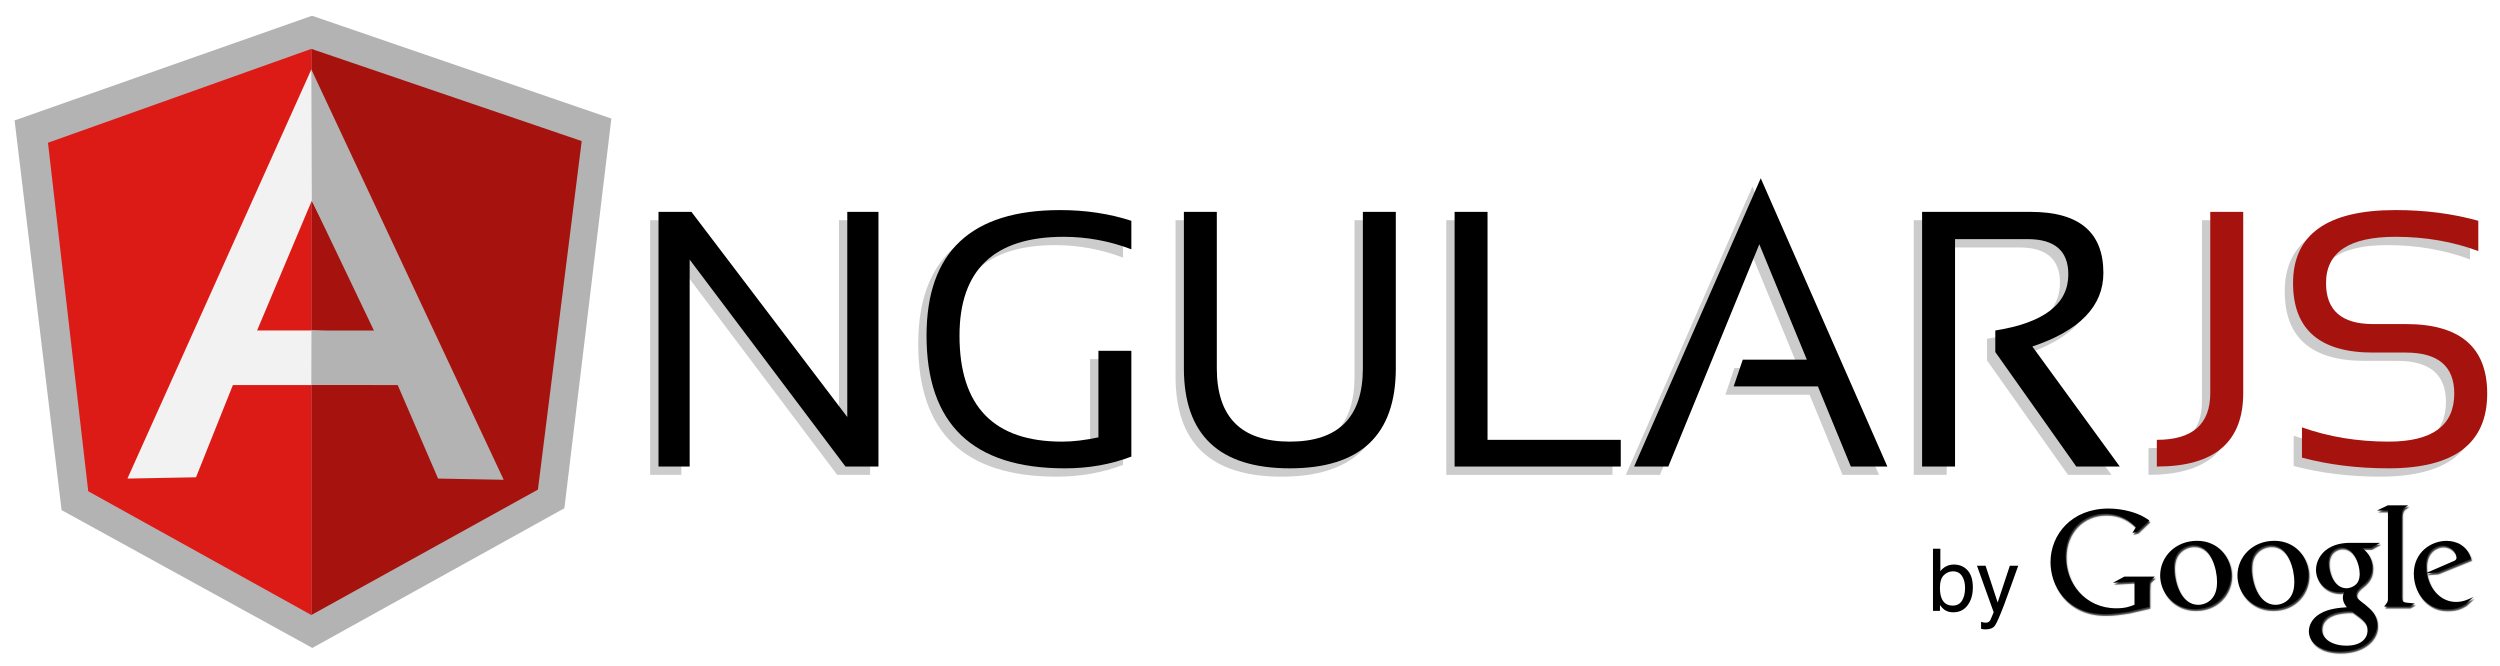
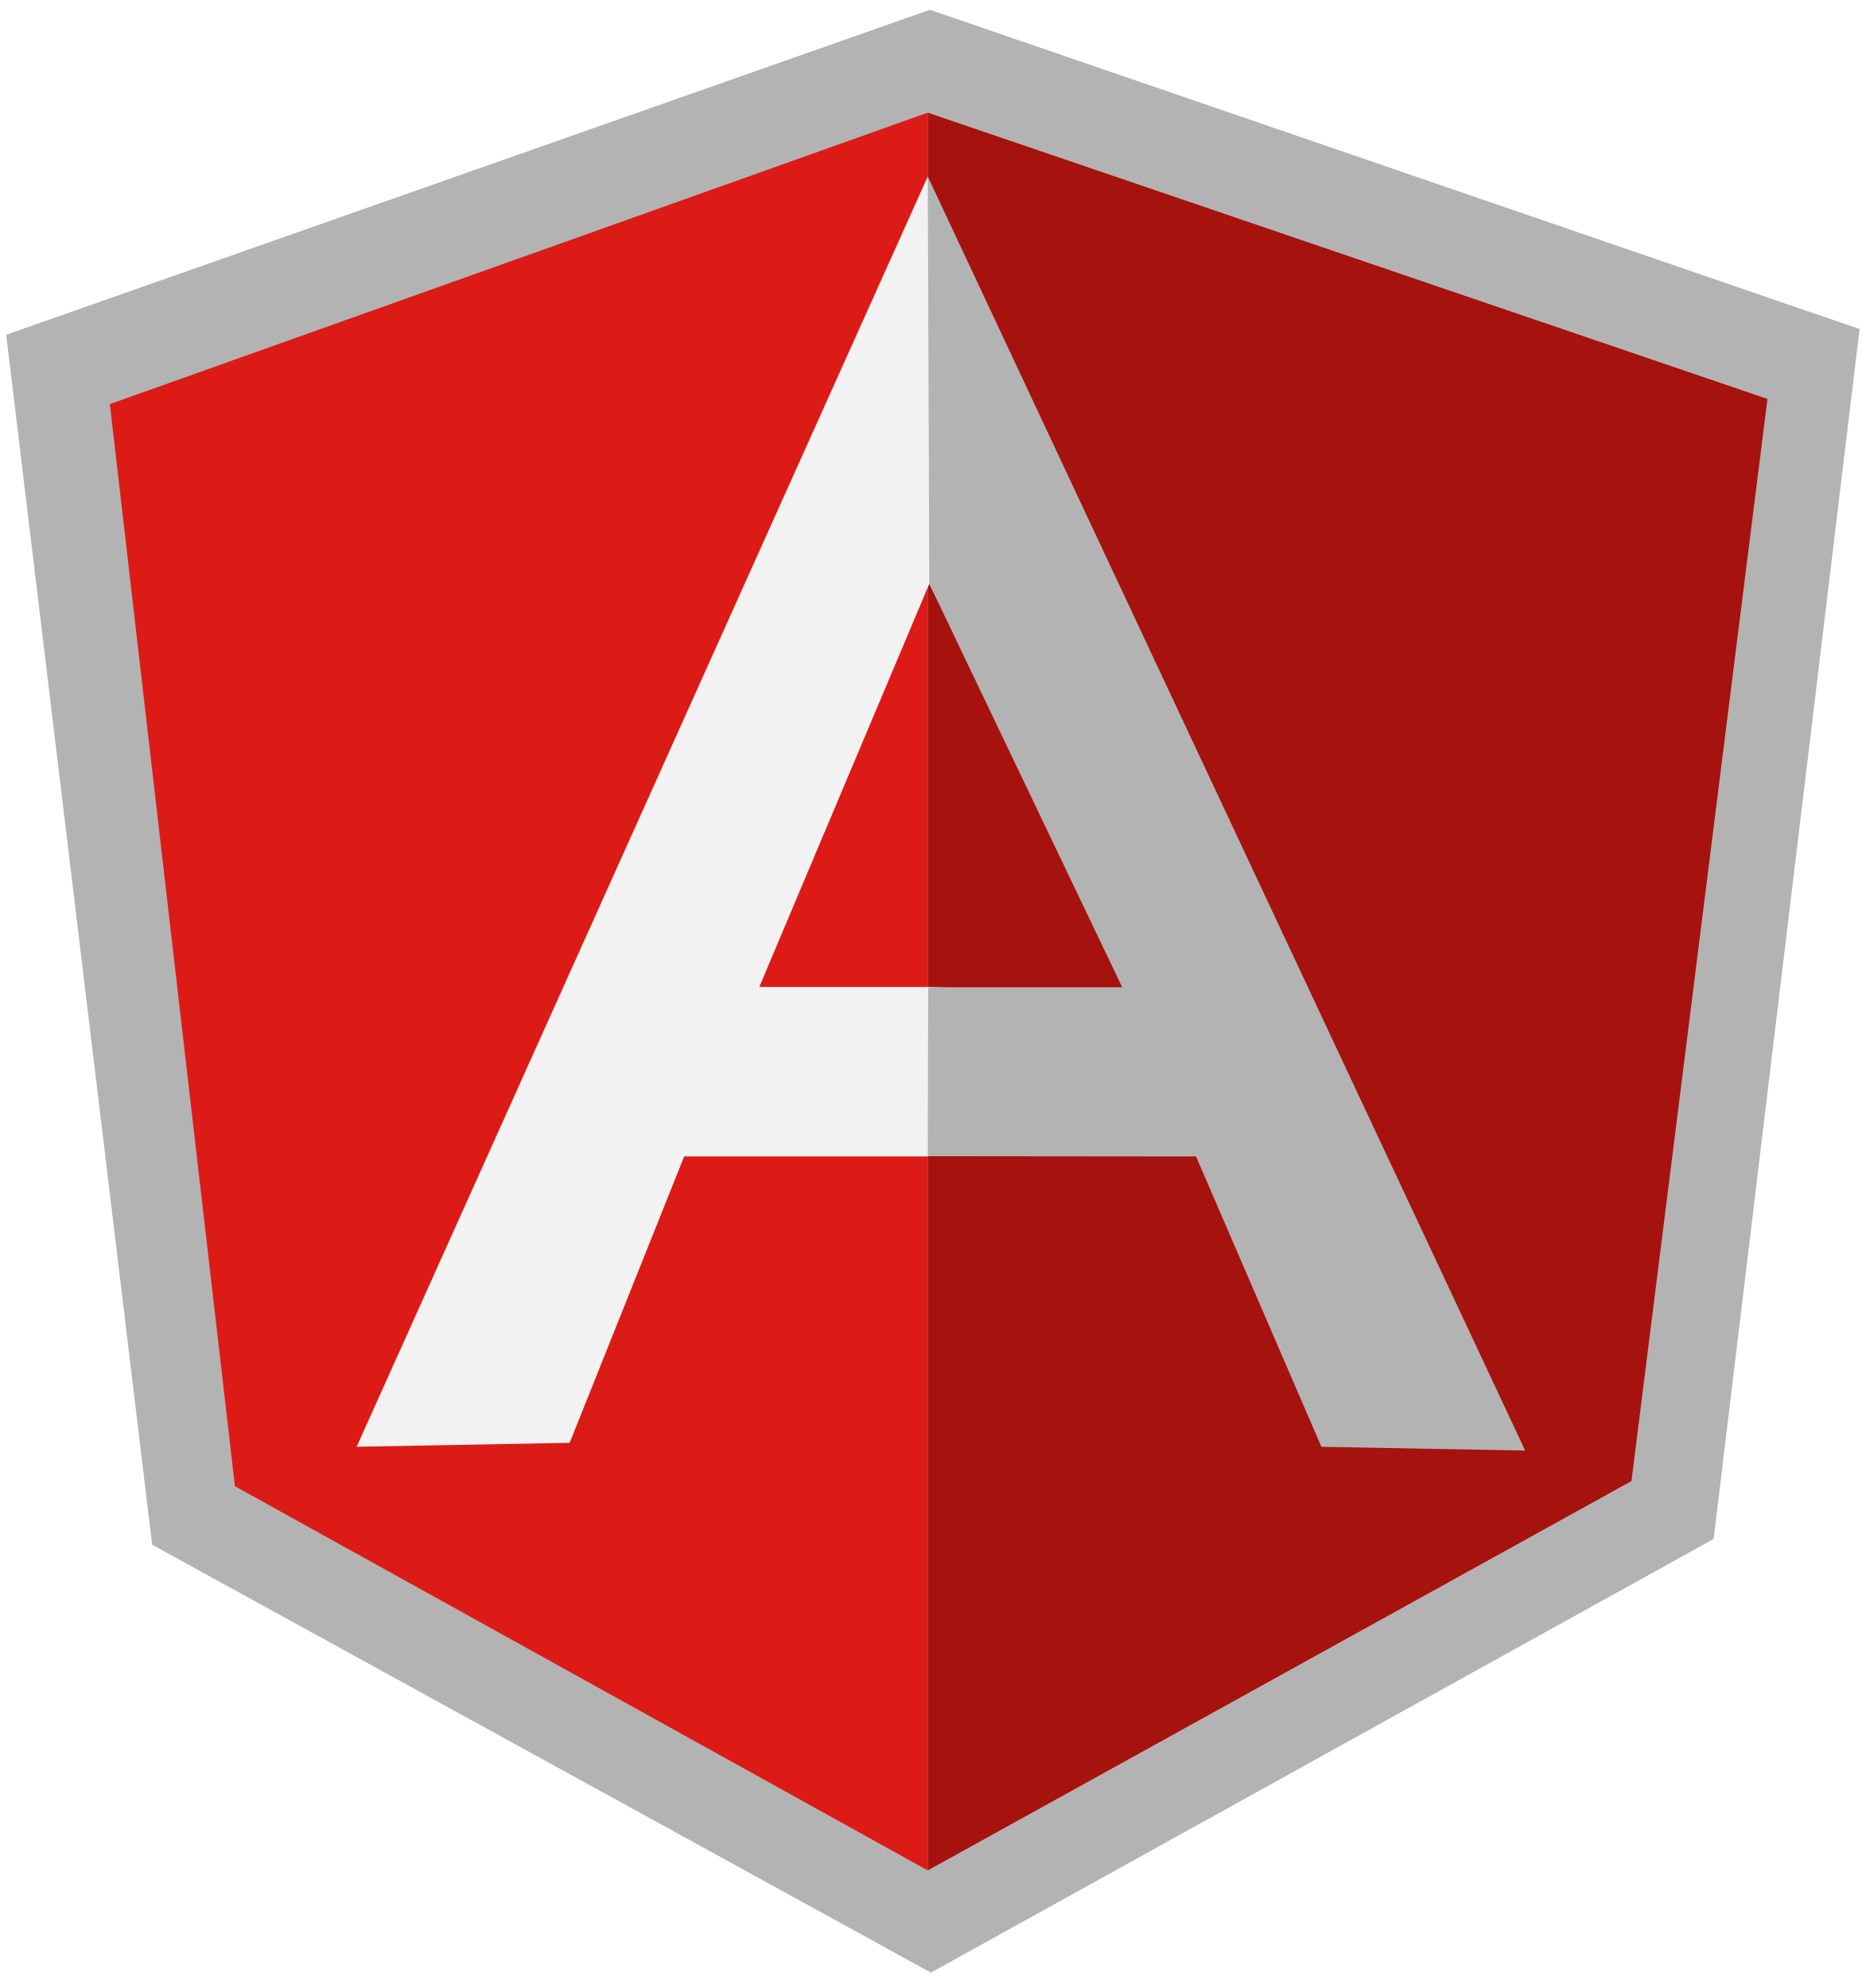
- <svg xmlns="http://www.w3.org/2000/svg" version="1.1" id="Layer_1" width="695px" height="185px" viewBox="-3.5 -3.5 695 185" enable-background="new -3.5 -3.5 695 185" xml:space="preserve">
-   <filter id="googleDropShadow">
-     <feOffset result="offOut" in="SourceGraphic" dx="0.3" dy="0.5" />
-     <feGaussianBlur stdDeviation="0.25" result="blurOut" in="offOut" />
-     <feColorMatrix type="matrix" result="blurTransOut" in="blurOut" values="1 0 0 0 0 0 1 0 0 0 0 0 1 0 0 0 0 0 .8 0" />
-     <feBlend in="SourceGraphic" mode="normal" in2="blurTransOut" />
-   </filter>
+ <svg xmlns="http://www.w3.org/2000/svg" viewBox="0 0 167 178" preserveAspectRatio="xMinYMin meet">
  <g>
-     <polygon fill="#CCCCCC" points="177.248,128.516 177.248,57.715 186.407,57.715 229.733,114.75 229.733,57.715 238.394,57.715    238.394,128.516 229.236,128.516 185.914,70.98 185.914,128.516  " />
-     <path fill="#CCCCCC" d="M308.698,125.743c-5.708,2.182-11.867,3.269-18.468,3.269c-25.643,0-38.47-12.294-38.47-36.886   c0-23.271,12.378-34.908,37.13-34.908c7.102,0,13.705,0.993,19.807,2.976v7.921c-6.103-2.311-12.378-3.468-18.817-3.468   c-19.306,0-28.957,9.163-28.957,27.479c0,19.638,9.5,29.462,28.518,29.462c3.033,0,6.399-0.398,10.099-1.193v-24.06h9.158   L308.698,125.743L308.698,125.743z" />
-     <path fill="#CCCCCC" d="M323.305,101.186V57.718h9.153v43.467c0,13.599,6.769,20.406,20.304,20.406   c13.531,0,20.3-6.808,20.3-20.406V57.718h9.158v43.467c0,18.557-9.819,27.83-29.458,27.83   C333.124,129.016,323.305,119.742,323.305,101.186z" />
-     <polygon fill="#CCCCCC" points="407.717,57.715 407.717,121.092 444.758,121.092 444.758,128.516 398.563,128.516 398.563,57.715     " />
-     <polygon fill="#CCCCCC" points="457.973,128.518 448.469,128.518 483.669,48.376 518.87,128.518 508.723,128.518 499.56,106.234    476.148,106.234 478.671,98.816 496.495,98.816 483.275,66.728  " />
-     <path fill="#CCCCCC" d="M528.526,128.516V57.715h30.203c13.469,0,20.201,5.663,20.201,16.981c0,9.212-6.581,16.029-19.754,20.447   l24.309,33.373h-12.081L548.88,96.682v-5.986c13.53-2.151,20.295-7.349,20.295-15.598c0-6.533-3.762-9.806-11.283-9.806h-20.206   v63.227h-9.159L528.526,128.516L528.526,128.516z" />
-     <path fill="#CCCCCC" d="M617.798,57.715v50.404c0,13.598-8.005,20.396-24.017,20.396v-7.425c9.904,0,14.857-4.329,14.857-12.972   V57.715H617.798z" />
-     <path fill="#CCCCCC" d="M634.137,126.04v-8.418c7.429,2.64,15.447,3.965,24.063,3.965c12.18,0,18.272-4.457,18.272-13.376   c0-7.58-4.493-11.385-13.47-11.385h-9.113c-14.817,0-22.233-6.432-22.233-19.306c0-13.531,9.495-20.304,28.479-20.304   c8.249,0,15.922,0.998,23.021,2.976v8.417c-7.101-2.643-14.772-3.964-23.021-3.964c-12.875,0-19.311,4.293-19.311,12.875   c0,7.588,4.354,11.385,13.065,11.385h9.113c15.08,0,22.628,6.441,22.628,19.306c0,13.868-9.142,20.801-27.432,20.801   C649.584,129.012,641.566,128.018,634.137,126.04z" />
-     <polygon points="179.565,126.203 179.565,55.402 188.723,55.402 232.045,112.438 232.045,55.402 240.711,55.402 240.711,126.203    231.552,126.203 188.227,68.667 188.227,126.203  " />
-     <path d="M311.015,123.43c-5.708,2.182-11.864,3.268-18.467,3.268c-25.645,0-38.47-12.293-38.47-36.885   c0-23.271,12.378-34.909,37.135-34.909c7.096,0,13.7,0.994,19.802,2.976v7.92c-6.103-2.311-12.378-3.468-18.813-3.468   c-19.307,0-28.96,9.163-28.96,27.479c0,19.639,9.504,29.463,28.517,29.463c3.034,0,6.404-0.396,10.103-1.193V94.02h9.154   L311.015,123.43L311.015,123.43z" />
-     <path d="M325.621,98.871V55.398h9.153V98.87c0,13.598,6.769,20.401,20.305,20.401c13.53,0,20.299-6.804,20.299-20.401V55.398h9.158   V98.87c0,18.556-9.819,27.825-29.457,27.825C335.44,126.695,325.621,117.428,325.621,98.871z" />
-     <polygon points="410.034,55.398 410.034,118.775 447.071,118.775 447.071,126.199 400.88,126.199 400.88,55.398  " />
-     <polygon points="460.29,126.202 450.785,126.202 485.987,46.056 521.188,126.202 511.035,126.202 501.877,103.92 478.46,103.92    480.989,96.496 498.808,96.496 485.592,64.408  " />
-     <path d="M530.843,126.203V55.402h30.202c13.47,0,20.196,5.659,20.196,16.982c0,9.207-6.577,16.028-19.749,20.445l24.31,33.374   h-12.086l-22.521-31.835v-5.992c13.531-2.151,20.299-7.344,20.299-15.598c0-6.533-3.766-9.801-11.292-9.801h-20.2v63.226   C540.002,126.203,530.843,126.203,530.843,126.203z" />
-     <path fill="#A6120D" d="M620.115,55.398v50.405c0,13.602-8.005,20.396-24.016,20.396v-7.424c9.903,0,14.856-4.33,14.856-12.973   V55.398H620.115z" />
-     <path fill="#A6120D" d="M636.45,123.723v-8.416c7.43,2.639,15.447,3.965,24.064,3.965c12.179,0,18.271-4.459,18.271-13.373   c0-7.584-4.492-11.385-13.47-11.385h-9.113c-14.817,0-22.232-6.436-22.232-19.311c0-13.531,9.491-20.303,28.478-20.303   c8.249,0,15.923,0.998,23.022,2.976v8.418c-7.102-2.644-14.773-3.965-23.022-3.965c-12.875,0-19.311,4.293-19.311,12.875   c0,7.588,4.351,11.385,13.065,11.385h9.113c15.079,0,22.628,6.438,22.628,19.31c0,13.865-9.141,20.797-27.431,20.797   C651.898,126.695,643.879,125.701,636.45,123.723z" />
-     <path d="M551.851,163.994l-3.363-10.225h-2.391l4.641,12.92c-0.108,0.281-0.285,0.709-0.525,1.287   c-0.242,0.578-0.384,0.896-0.421,0.959c-0.125,0.188-0.279,0.346-0.464,0.475c-0.184,0.129-0.47,0.193-0.858,0.193   c-0.125,0-0.271-0.013-0.435-0.035c-0.163-0.023-0.429-0.086-0.795-0.188v1.923c0.234,0.063,0.433,0.104,0.591,0.129   c0.16,0.022,0.39,0.034,0.687,0.034c1.218,0,2.076-0.351,2.575-1.054c0.5-0.703,1.357-2.654,2.576-5.855   c0.516-1.359,1.155-3.119,1.922-5.275c1.022-2.869,1.684-4.706,1.979-5.512h-2.332L551.851,163.994z M539.364,164.855   c-1.521,0-2.56-0.69-3.116-2.074c-0.298-0.733-0.445-1.69-0.445-2.87c0-1.632,0.361-2.804,1.088-3.517   c0.725-0.709,1.569-1.065,2.533-1.065c1.104,0,1.941,0.435,2.511,1.301c0.569,0.867,0.853,1.961,0.853,3.281   c0,1.485-0.283,2.68-0.853,3.586C541.365,164.402,540.508,164.855,539.364,164.855z M533.867,166.32h1.945v-1.604   c0.446,0.603,0.866,1.04,1.259,1.313c0.658,0.461,1.466,0.691,2.423,0.691c1.71,0,3.047-0.656,4.013-1.97   c0.965-1.313,1.446-2.96,1.446-4.944c0-2.094-0.487-3.678-1.465-4.752c-0.977-1.074-2.249-1.611-3.816-1.611   c-0.754,0-1.451,0.158-2.096,0.475c-0.643,0.316-1.194,0.775-1.658,1.377v-6.246h-2.051L533.867,166.32L533.867,166.32z" />
+     <polygon fill="#B3B3B3" points="83.243,0.875 0.554,29.975 13.621,138.311 83.331,176.625 153.4,137.792 166.462,29.46" />
+     <polygon fill="#A6120D" points="158.214,35.721 83.05,10.089 83.05,167.471 146.041,132.609" />
+     <polygon fill="#DD1B16" points="9.833,36.183 21.03,133.072 83.049,167.471 83.049,10.086" />
+     <path fill="#F2F2F2" d="M103.74,93.871l-20.69,9.675H61.243l-10.251,25.64l-19.067,0.353L83.05,15.804L103.74,93.871z M101.74,89   L83.187,52.271L67.969,88.368h15.08L101.74,89z" />
+     <polygon fill="#B3B3B3" points="83.049,15.804 83.186,52.271 100.454,88.396 83.088,88.396 83.049,103.523 107.062,103.546    118.285,129.543 136.529,129.881" />
  </g>
-   <g>
-     <polygon fill="#B3B3B3" points="83.243,0.875 0.554,29.975 13.621,138.311 83.331,176.625 153.4,137.792 166.462,29.46  " />
-     <polygon fill="#A6120D" points="158.214,35.721 83.05,10.089 83.05,167.471 146.041,132.609  " />
-     <polygon fill="#DD1B16" points="9.833,36.183 21.03,133.072 83.049,167.471 83.049,10.086  " />
-     <path fill="#F2F2F2" d="M103.74,93.871l-20.69,9.675H61.243l-10.251,25.64l-19.067,0.353L83.05,15.804L103.74,93.871z M101.74,89   L83.187,52.271L67.969,88.368h15.08L101.74,89z" />
-     <polygon fill="#B3B3B3" points="83.049,15.804 83.186,52.271 100.454,88.396 83.088,88.396 83.049,103.523 107.062,103.546    118.285,129.543 136.529,129.881  " />
-   </g>
-   <path filter="url(#googleDropShadow)" d="M653.174,148.84c0.912,0.755,2.817,2.341,2.817,5.36c0,2.937-1.667,4.328-3.335,5.637  c-0.516,0.515-1.111,1.072-1.111,1.946c0,0.872,0.595,1.349,1.031,1.707l1.431,1.109c1.746,1.469,3.333,2.82,3.333,5.56  c0,3.731-3.613,7.502-10.44,7.502c-5.757,0-8.535-2.738-8.535-5.678c0-1.43,0.713-3.452,3.058-4.843  c2.459-1.508,5.795-1.705,7.581-1.827c-0.557-0.714-1.192-1.468-1.192-2.698c0-0.674,0.2-1.072,0.398-1.549  c-0.438,0.04-0.873,0.079-1.271,0.079c-4.207,0-6.589-3.137-6.589-6.232c0-1.826,0.835-3.852,2.54-5.32  c2.264-1.866,4.962-2.184,7.107-2.184h8.177l-2.541,1.429H653.174 M650.353,166.467c-0.317-0.041-0.515-0.041-0.911-0.041  c-0.358,0-2.503,0.08-4.17,0.636c-0.873,0.318-3.414,1.269-3.414,4.088c0,2.819,2.74,4.845,6.988,4.845  c3.81,0,5.836-1.83,5.836-4.287C654.683,169.679,653.373,168.611,650.353,166.467z M651.505,158.923  c0.913-0.915,0.992-2.183,0.992-2.898c0-2.859-1.707-7.305-5.001-7.305c-1.033,0-2.144,0.516-2.781,1.311  c-0.674,0.834-0.872,1.904-0.872,2.938c0,2.659,1.549,7.066,4.964,7.066C649.799,160.035,650.868,159.559,651.505,158.923z   M628.181,165.831c-6.301,0-9.67-4.914-9.67-9.355c0-5.192,4.241-9.63,10.267-9.63c5.825,0,9.472,4.557,9.472,9.354  C638.249,160.876,634.643,165.831,628.181,165.831 M633.134,162.621c0.954-1.269,1.192-2.853,1.192-4.401  c0-3.487-1.665-10.146-6.581-10.146c-1.308,0-2.616,0.516-3.566,1.35c-1.546,1.386-1.825,3.13-1.825,4.835  c0,3.923,1.943,10.382,6.739,10.382C630.639,164.641,632.225,163.889,633.134,162.621z M606.698,165.831  c-6.302,0-9.671-4.914-9.671-9.355c0-5.192,4.242-9.63,10.267-9.63c5.825,0,9.472,4.557,9.472,9.354  C616.766,160.876,613.159,165.831,606.698,165.831 M611.652,162.621c0.952-1.269,1.19-2.853,1.19-4.401  c0-3.487-1.665-10.146-6.58-10.146c-1.307,0-2.616,0.516-3.567,1.35c-1.546,1.386-1.823,3.13-1.823,4.835  c0,3.923,1.941,10.382,6.738,10.382C609.157,164.641,610.743,163.889,611.652,162.621z M593.999,165.21v-4.862  c0-0.398,0.038-1.554,0.079-1.913c0.08-0.316,0.118-0.399,0.399-0.637l1.035-0.995h-8.448l-3.186,1.713l6.016-0.318v6.414  c-1.195,0.48-2.509,0.996-5.061,0.996c-8.686,0-14.106-7.053-14.106-14.542c0-6.973,4.743-11.757,11.038-11.757  c4.701,0,7.173,2.431,8.527,3.744l-0.996,1.596l1.394-0.318l3.308-3.148c-0.877-0.598-2.271-1.634-5.261-2.471  c-1.872-0.519-3.943-0.836-6.095-0.836c-10.162,0-16.099,7.171-16.099,14.9c0,6.337,4.183,14.426,15.182,14.426  c2.191,0,4.262-0.318,6.574-0.677L593.999,165.21 M665.769,164.063c-1.317-0.12-1.592-0.359-1.592-1.912v-22.555  c0.007-0.086,0.014-0.174,0.023-0.257c0.159-1.394,0.558-1.633,1.793-2.351h-5.699l-2.989,1.435h3.047v0.018l-0.003-0.014v24.6  c0,0.797-0.158,0.916-1.075,2.11h7.053l1.475-0.875C667.125,164.182,666.447,164.142,665.769,164.063 M681.983,164.43  c-0.434,0.237-0.87,0.515-1.304,0.713c-1.308,0.593-2.654,0.751-3.841,0.751c-1.265,0-3.244-0.08-5.264-1.543  c-2.807-1.979-4.036-5.382-4.036-8.351c0-6.133,4.987-9.14,9.062-9.14c1.424,0,2.891,0.356,4.078,1.109  c1.977,1.304,2.491,3.005,2.768,3.915l-9.298,3.76l-3.049,0.238c0.988,5.026,4.394,7.954,8.152,7.954  c2.019,0,3.483-0.712,4.828-1.384L681.983,164.43 M678.264,152.635c0.751-0.277,1.147-0.514,1.147-1.068  c0-1.581-1.78-3.404-3.917-3.404c-1.585,0-4.551,1.227-4.551,5.501c0,0.673,0.079,1.385,0.119,2.098L678.264,152.635z" />
</svg>
